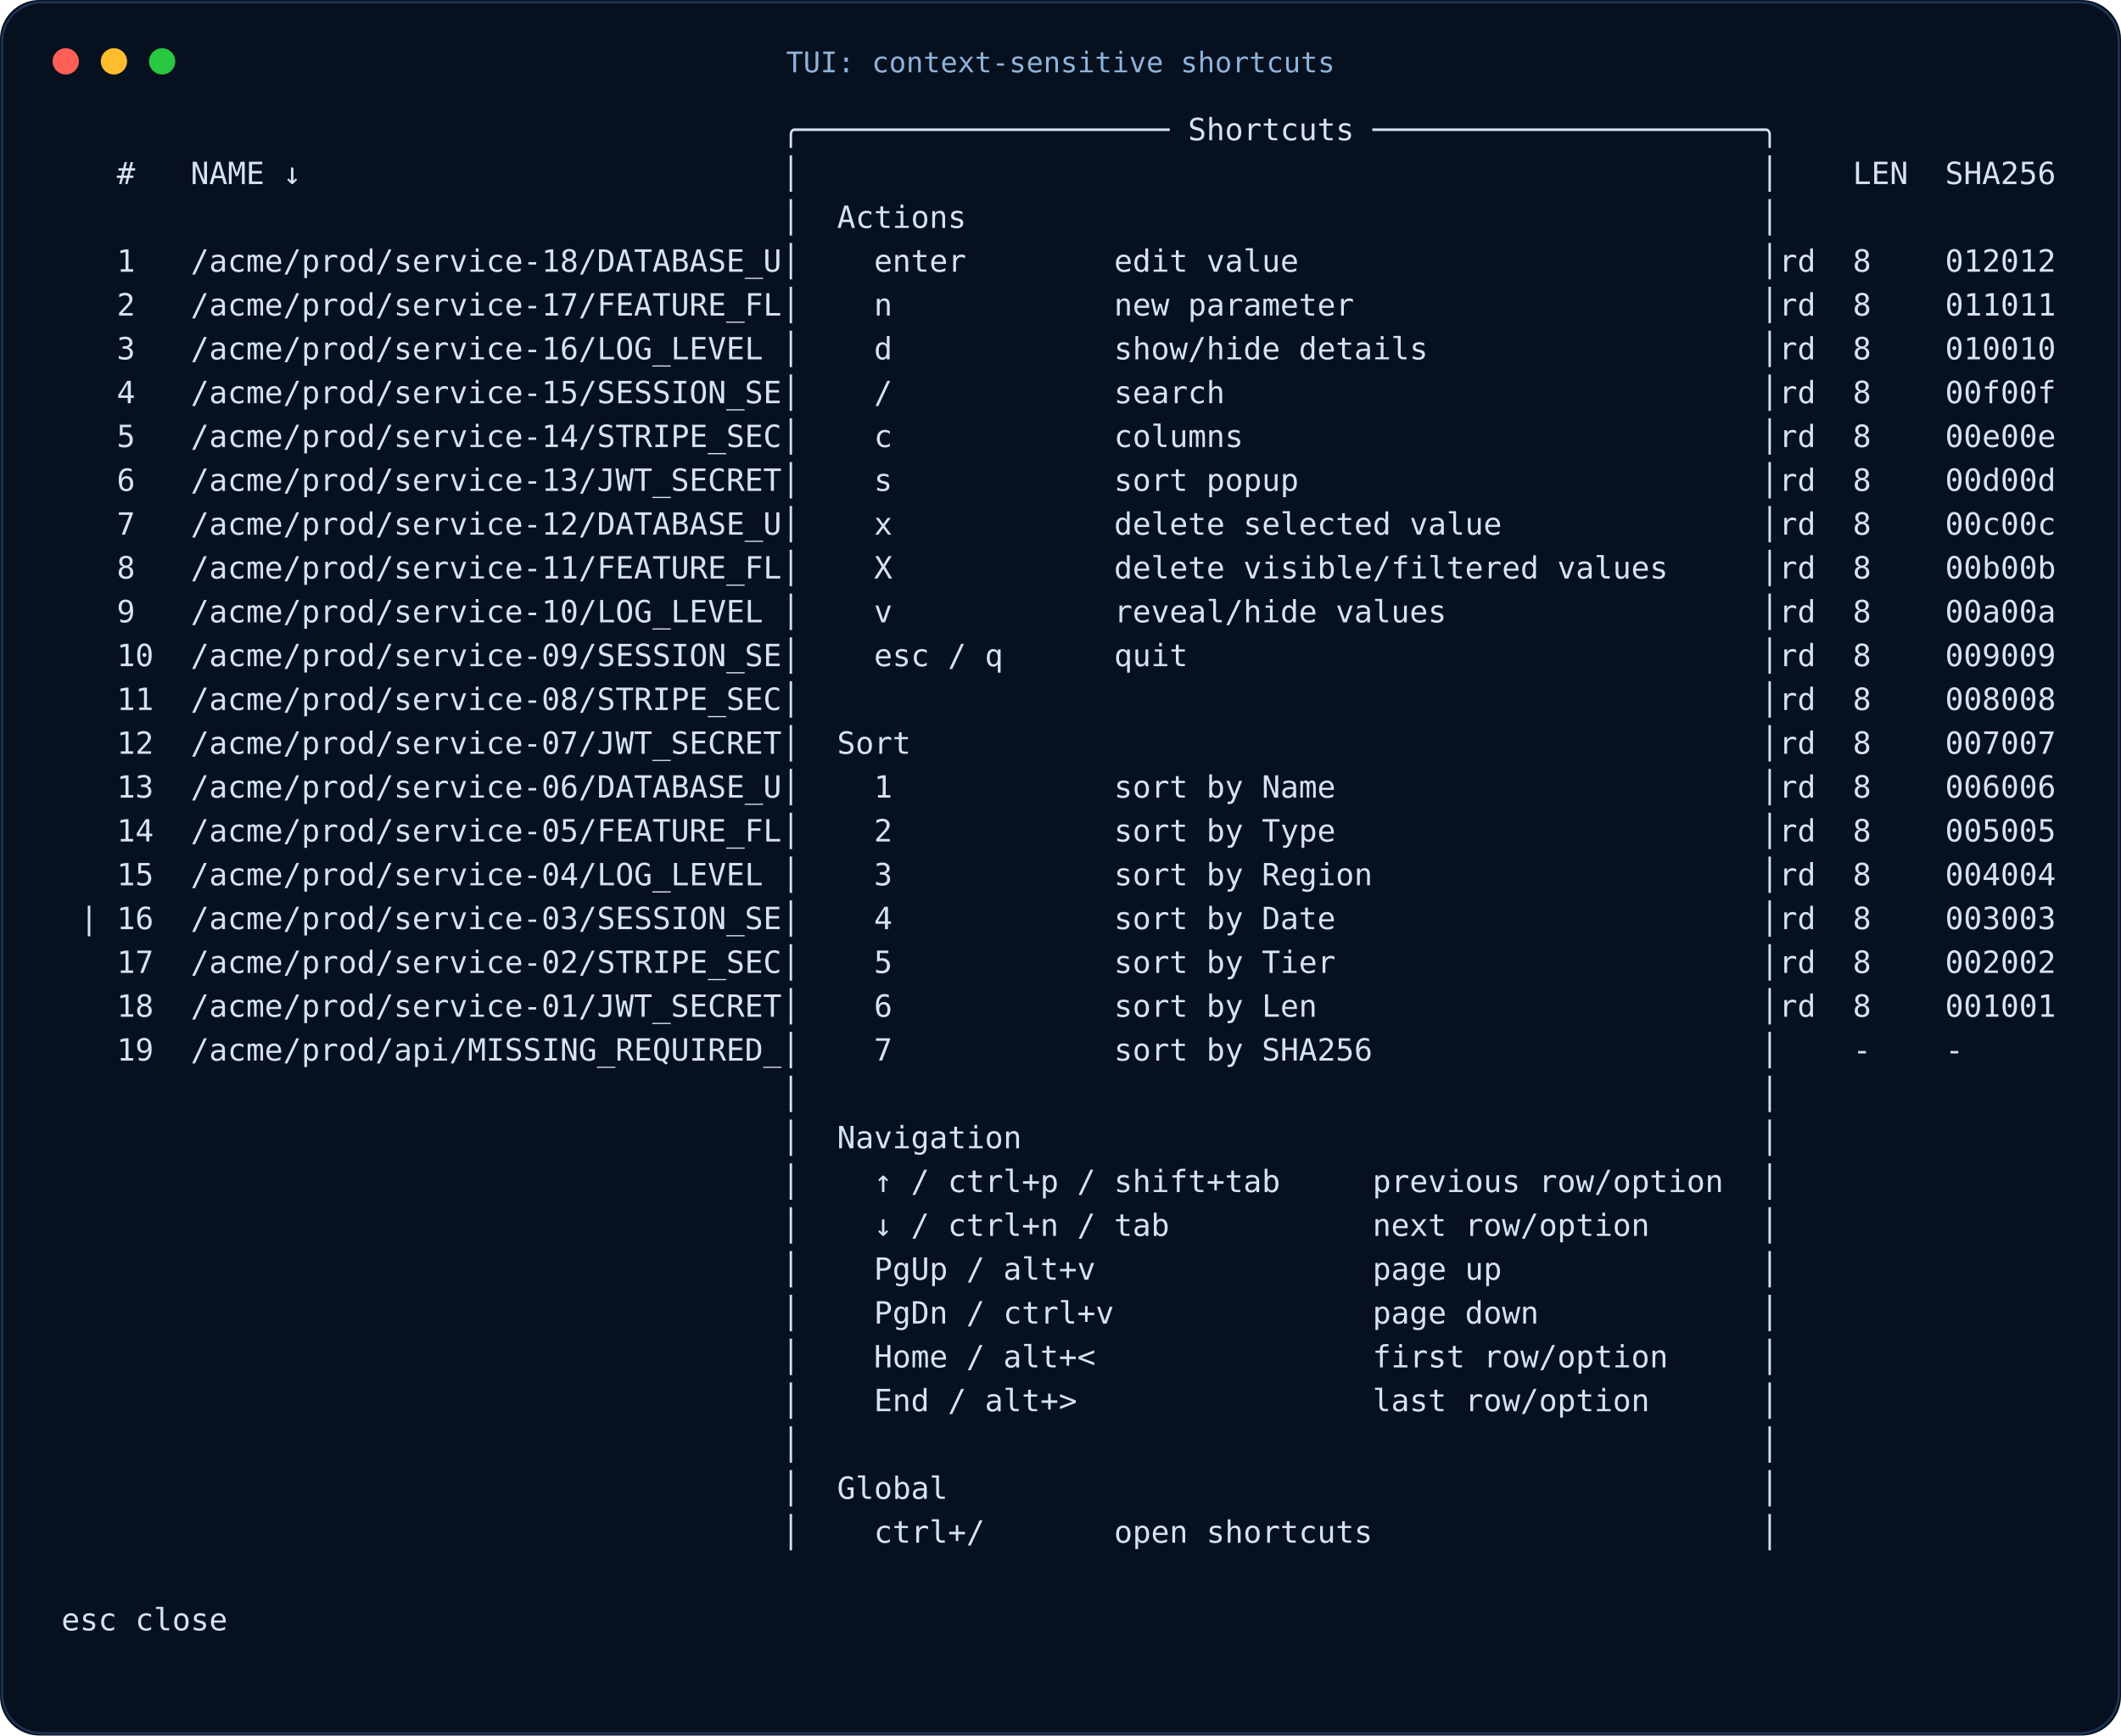
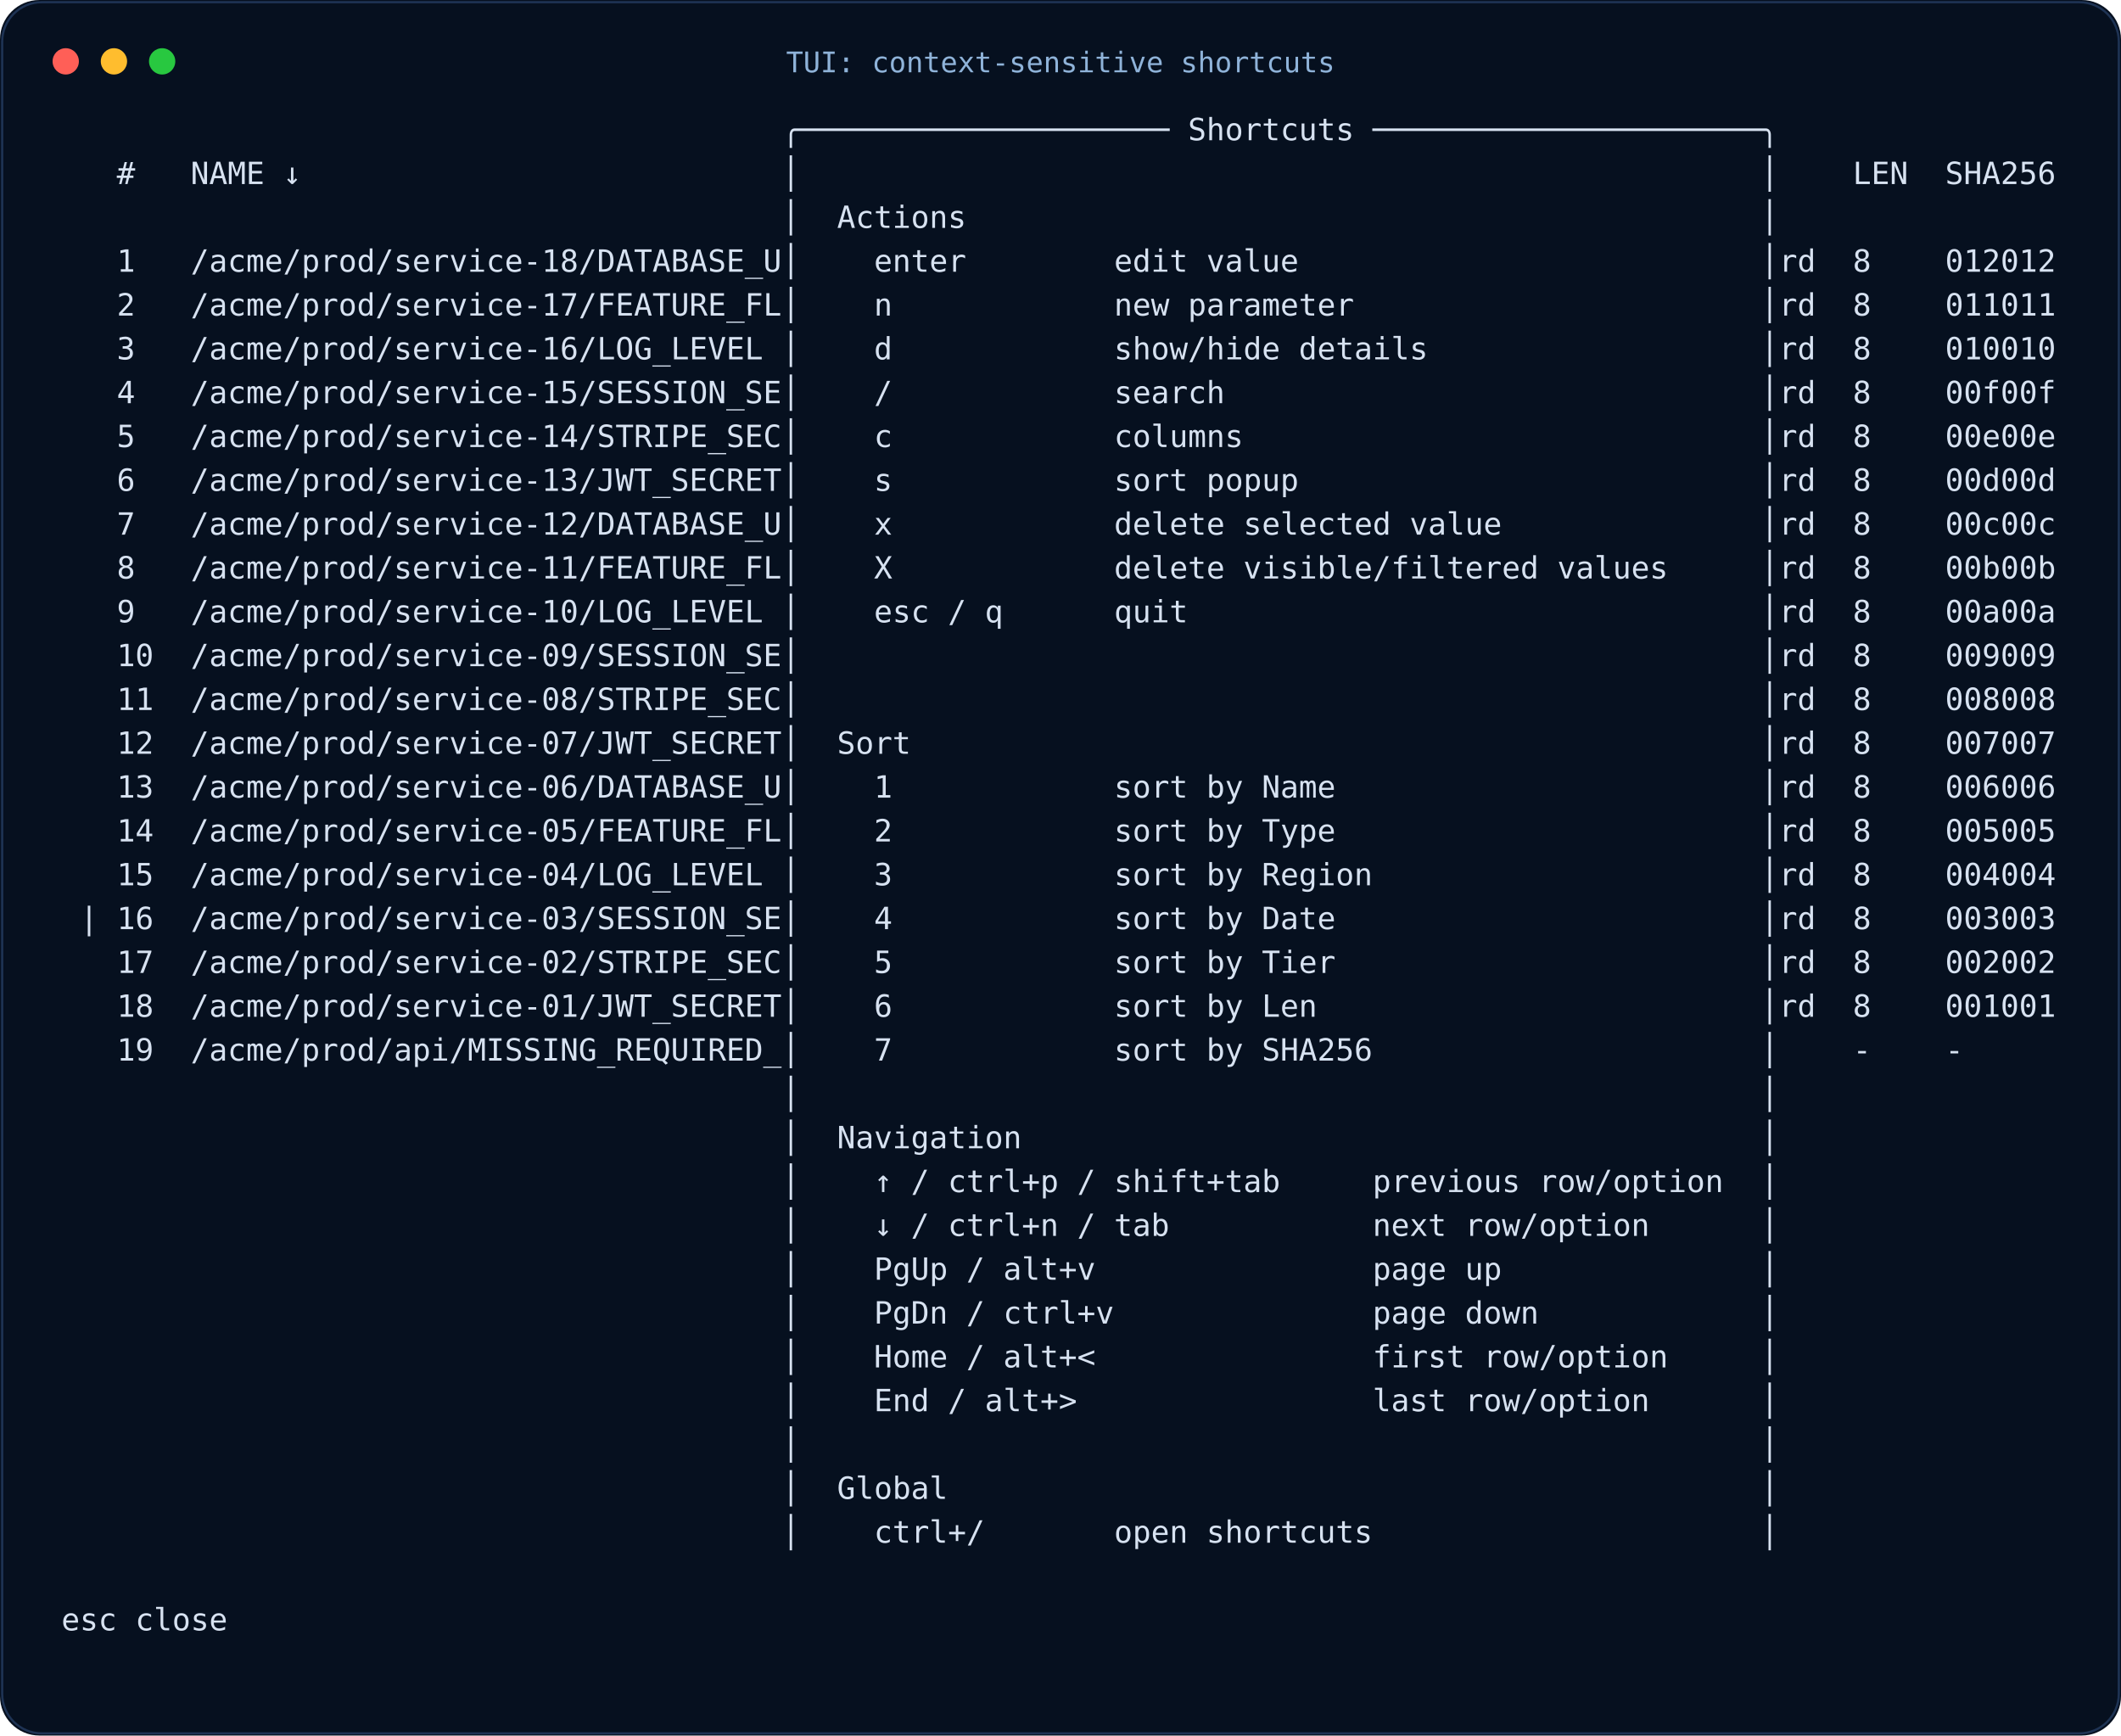
<svg xmlns="http://www.w3.org/2000/svg" width="968" height="792" viewBox="0 0 968 792" role="img" aria-label="TUI: context-sensitive shortcuts">
  <rect width="100%" height="100%" rx="18" fill="#06101f" />
  <rect x="1" y="1" width="966" height="790" rx="18" fill="none" stroke="#1e3354" />
  <circle cx="30" cy="28" r="6" fill="#ff5f57" />
  <circle cx="52" cy="28" r="6" fill="#ffbd2e" />
  <circle cx="74" cy="28" r="6" fill="#28c840" />
  <text x="484" y="33" text-anchor="middle" font-family="ui-monospace, SFMono-Regular, Menlo, Consolas, monospace" font-size="13" fill="#8fb3d9">TUI: context-sensitive shortcuts</text>
  <g font-family="ui-monospace, SFMono-Regular, Menlo, Consolas, monospace" font-size="14" fill="#d7e2f1">
    <text x="28" y="64" xml:space="preserve">                                       ╭──────────────────── Shortcuts ─────────────────────╮</text>
    <text x="28" y="84" xml:space="preserve">   #   NAME ↓                          │                                                    │    LEN  SHA256</text>
    <text x="28" y="104" xml:space="preserve">                                       │  Actions                                           │</text>
    <text x="28" y="124" xml:space="preserve">   1   /acme/prod/service-18/DATABASE_U│    enter        edit value                         │rd  8    012012</text>
    <text x="28" y="144" xml:space="preserve">   2   /acme/prod/service-17/FEATURE_FL│    n            new parameter                      │rd  8    011011</text>
    <text x="28" y="164" xml:space="preserve">   3   /acme/prod/service-16/LOG_LEVEL │    d            show/hide details                  │rd  8    010010</text>
    <text x="28" y="184" xml:space="preserve">   4   /acme/prod/service-15/SESSION_SE│    /            search                             │rd  8    00f00f</text>
    <text x="28" y="204" xml:space="preserve">   5   /acme/prod/service-14/STRIPE_SEC│    c            columns                            │rd  8    00e00e</text>
    <text x="28" y="224" xml:space="preserve">   6   /acme/prod/service-13/JWT_SECRET│    s            sort popup                         │rd  8    00d00d</text>
    <text x="28" y="244" xml:space="preserve">   7   /acme/prod/service-12/DATABASE_U│    x            delete selected value              │rd  8    00c00c</text>
    <text x="28" y="264" xml:space="preserve">   8   /acme/prod/service-11/FEATURE_FL│    X            delete visible/filtered values     │rd  8    00b00b</text>
-     <text x="28" y="284" xml:space="preserve">   9   /acme/prod/service-10/LOG_LEVEL │    v            reveal/hide values                 │rd  8    00a00a</text>
-     <text x="28" y="304" xml:space="preserve">   10  /acme/prod/service-09/SESSION_SE│    esc / q      quit                               │rd  8    009009</text>
+     <text x="28" y="284" xml:space="preserve">   9   /acme/prod/service-10/LOG_LEVEL │    esc / q      quit                               │rd  8    00a00a</text>
+     <text x="28" y="304" xml:space="preserve">   10  /acme/prod/service-09/SESSION_SE│                                                    │rd  8    009009</text>
    <text x="28" y="324" xml:space="preserve">   11  /acme/prod/service-08/STRIPE_SEC│                                                    │rd  8    008008</text>
    <text x="28" y="344" xml:space="preserve">   12  /acme/prod/service-07/JWT_SECRET│  Sort                                              │rd  8    007007</text>
    <text x="28" y="364" xml:space="preserve">   13  /acme/prod/service-06/DATABASE_U│    1            sort by Name                       │rd  8    006006</text>
    <text x="28" y="384" xml:space="preserve">   14  /acme/prod/service-05/FEATURE_FL│    2            sort by Type                       │rd  8    005005</text>
    <text x="28" y="404" xml:space="preserve">   15  /acme/prod/service-04/LOG_LEVEL │    3            sort by Region                     │rd  8    004004</text>
    <text x="28" y="424" xml:space="preserve"> | 16  /acme/prod/service-03/SESSION_SE│    4            sort by Date                       │rd  8    003003</text>
    <text x="28" y="444" xml:space="preserve">   17  /acme/prod/service-02/STRIPE_SEC│    5            sort by Tier                       │rd  8    002002</text>
    <text x="28" y="464" xml:space="preserve">   18  /acme/prod/service-01/JWT_SECRET│    6            sort by Len                        │rd  8    001001</text>
    <text x="28" y="484" xml:space="preserve">   19  /acme/prod/api/MISSING_REQUIRED_│    7            sort by SHA256                     │    -    -</text>
    <text x="28" y="504" xml:space="preserve">                                       │                                                    │</text>
    <text x="28" y="524" xml:space="preserve">                                       │  Navigation                                        │</text>
    <text x="28" y="544" xml:space="preserve">                                       │    ↑ / ctrl+p / shift+tab     previous row/option  │</text>
    <text x="28" y="564" xml:space="preserve">                                       │    ↓ / ctrl+n / tab           next row/option      │</text>
    <text x="28" y="584" xml:space="preserve">                                       │    PgUp / alt+v               page up              │</text>
    <text x="28" y="604" xml:space="preserve">                                       │    PgDn / ctrl+v              page down            │</text>
    <text x="28" y="624" xml:space="preserve">                                       │    Home / alt+&lt;               first row/option     │</text>
    <text x="28" y="644" xml:space="preserve">                                       │    End / alt+&gt;                last row/option      │</text>
    <text x="28" y="664" xml:space="preserve">                                       │                                                    │</text>
    <text x="28" y="684" xml:space="preserve">                                       │  Global                                            │</text>
    <text x="28" y="704" xml:space="preserve">                                       │    ctrl+/       open shortcuts                     │</text>
    <text x="28" y="724" xml:space="preserve" />
    <text x="28" y="744" xml:space="preserve">esc close</text>
  </g>
</svg>
